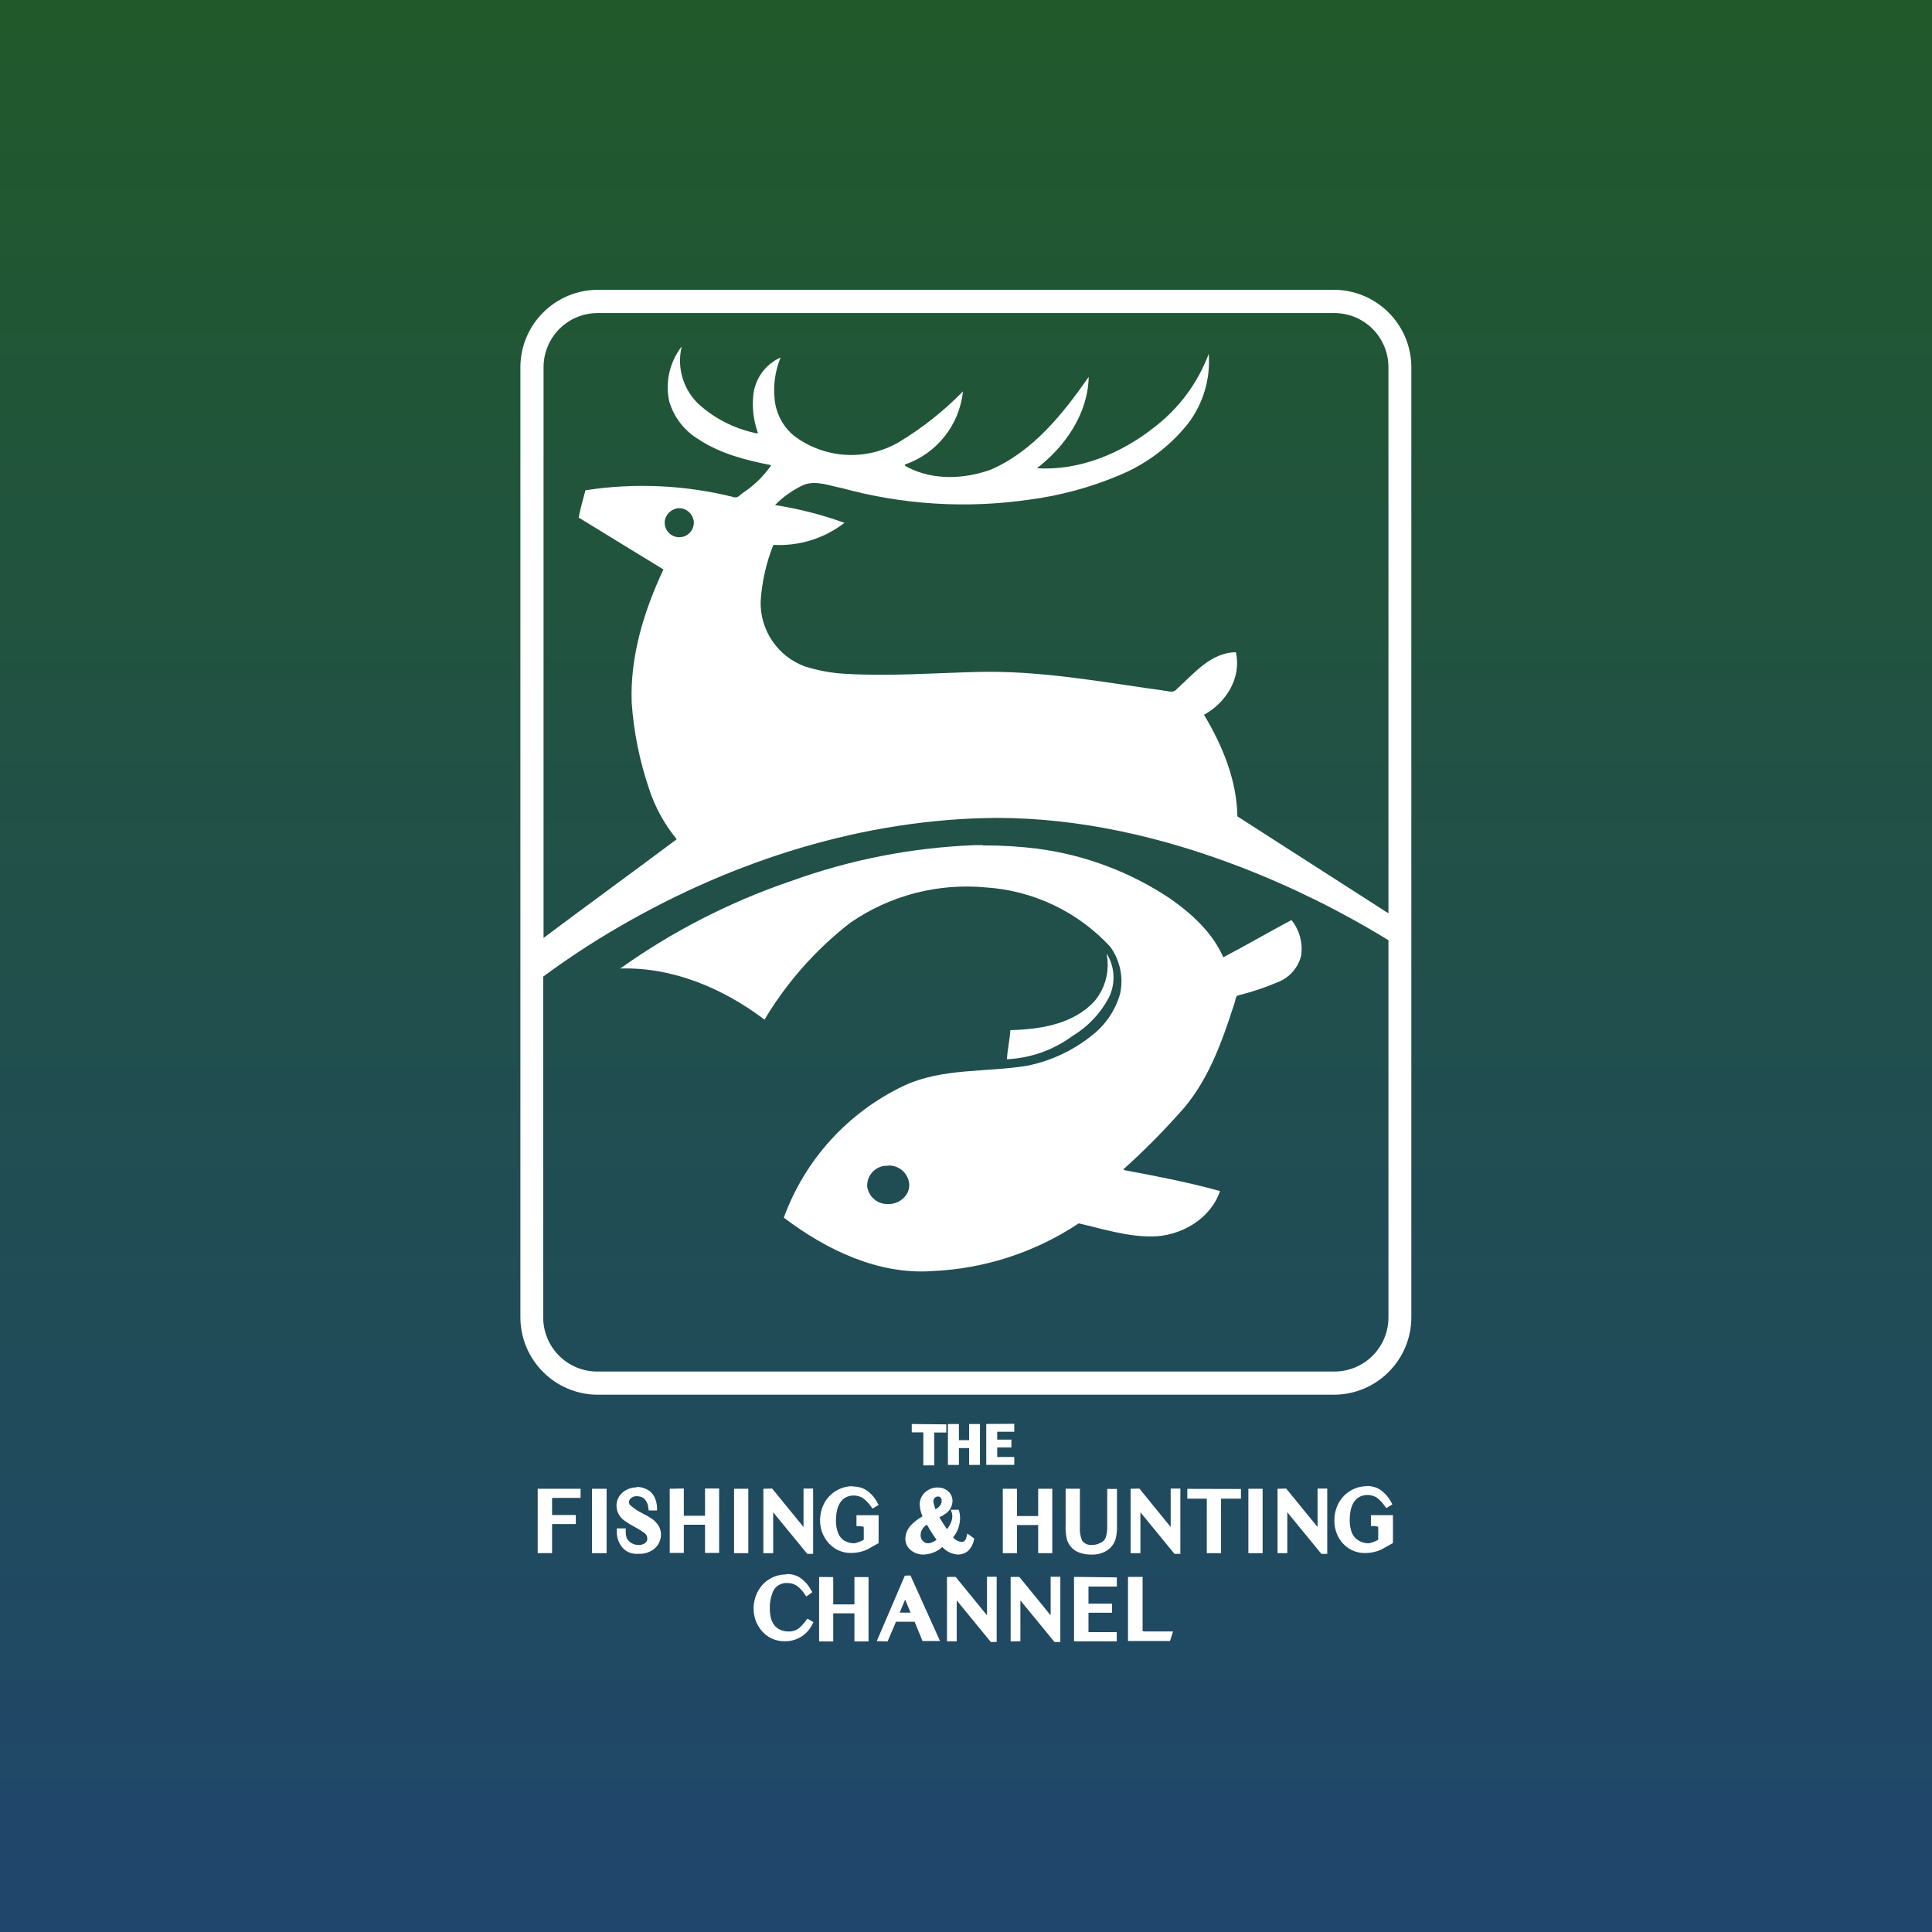
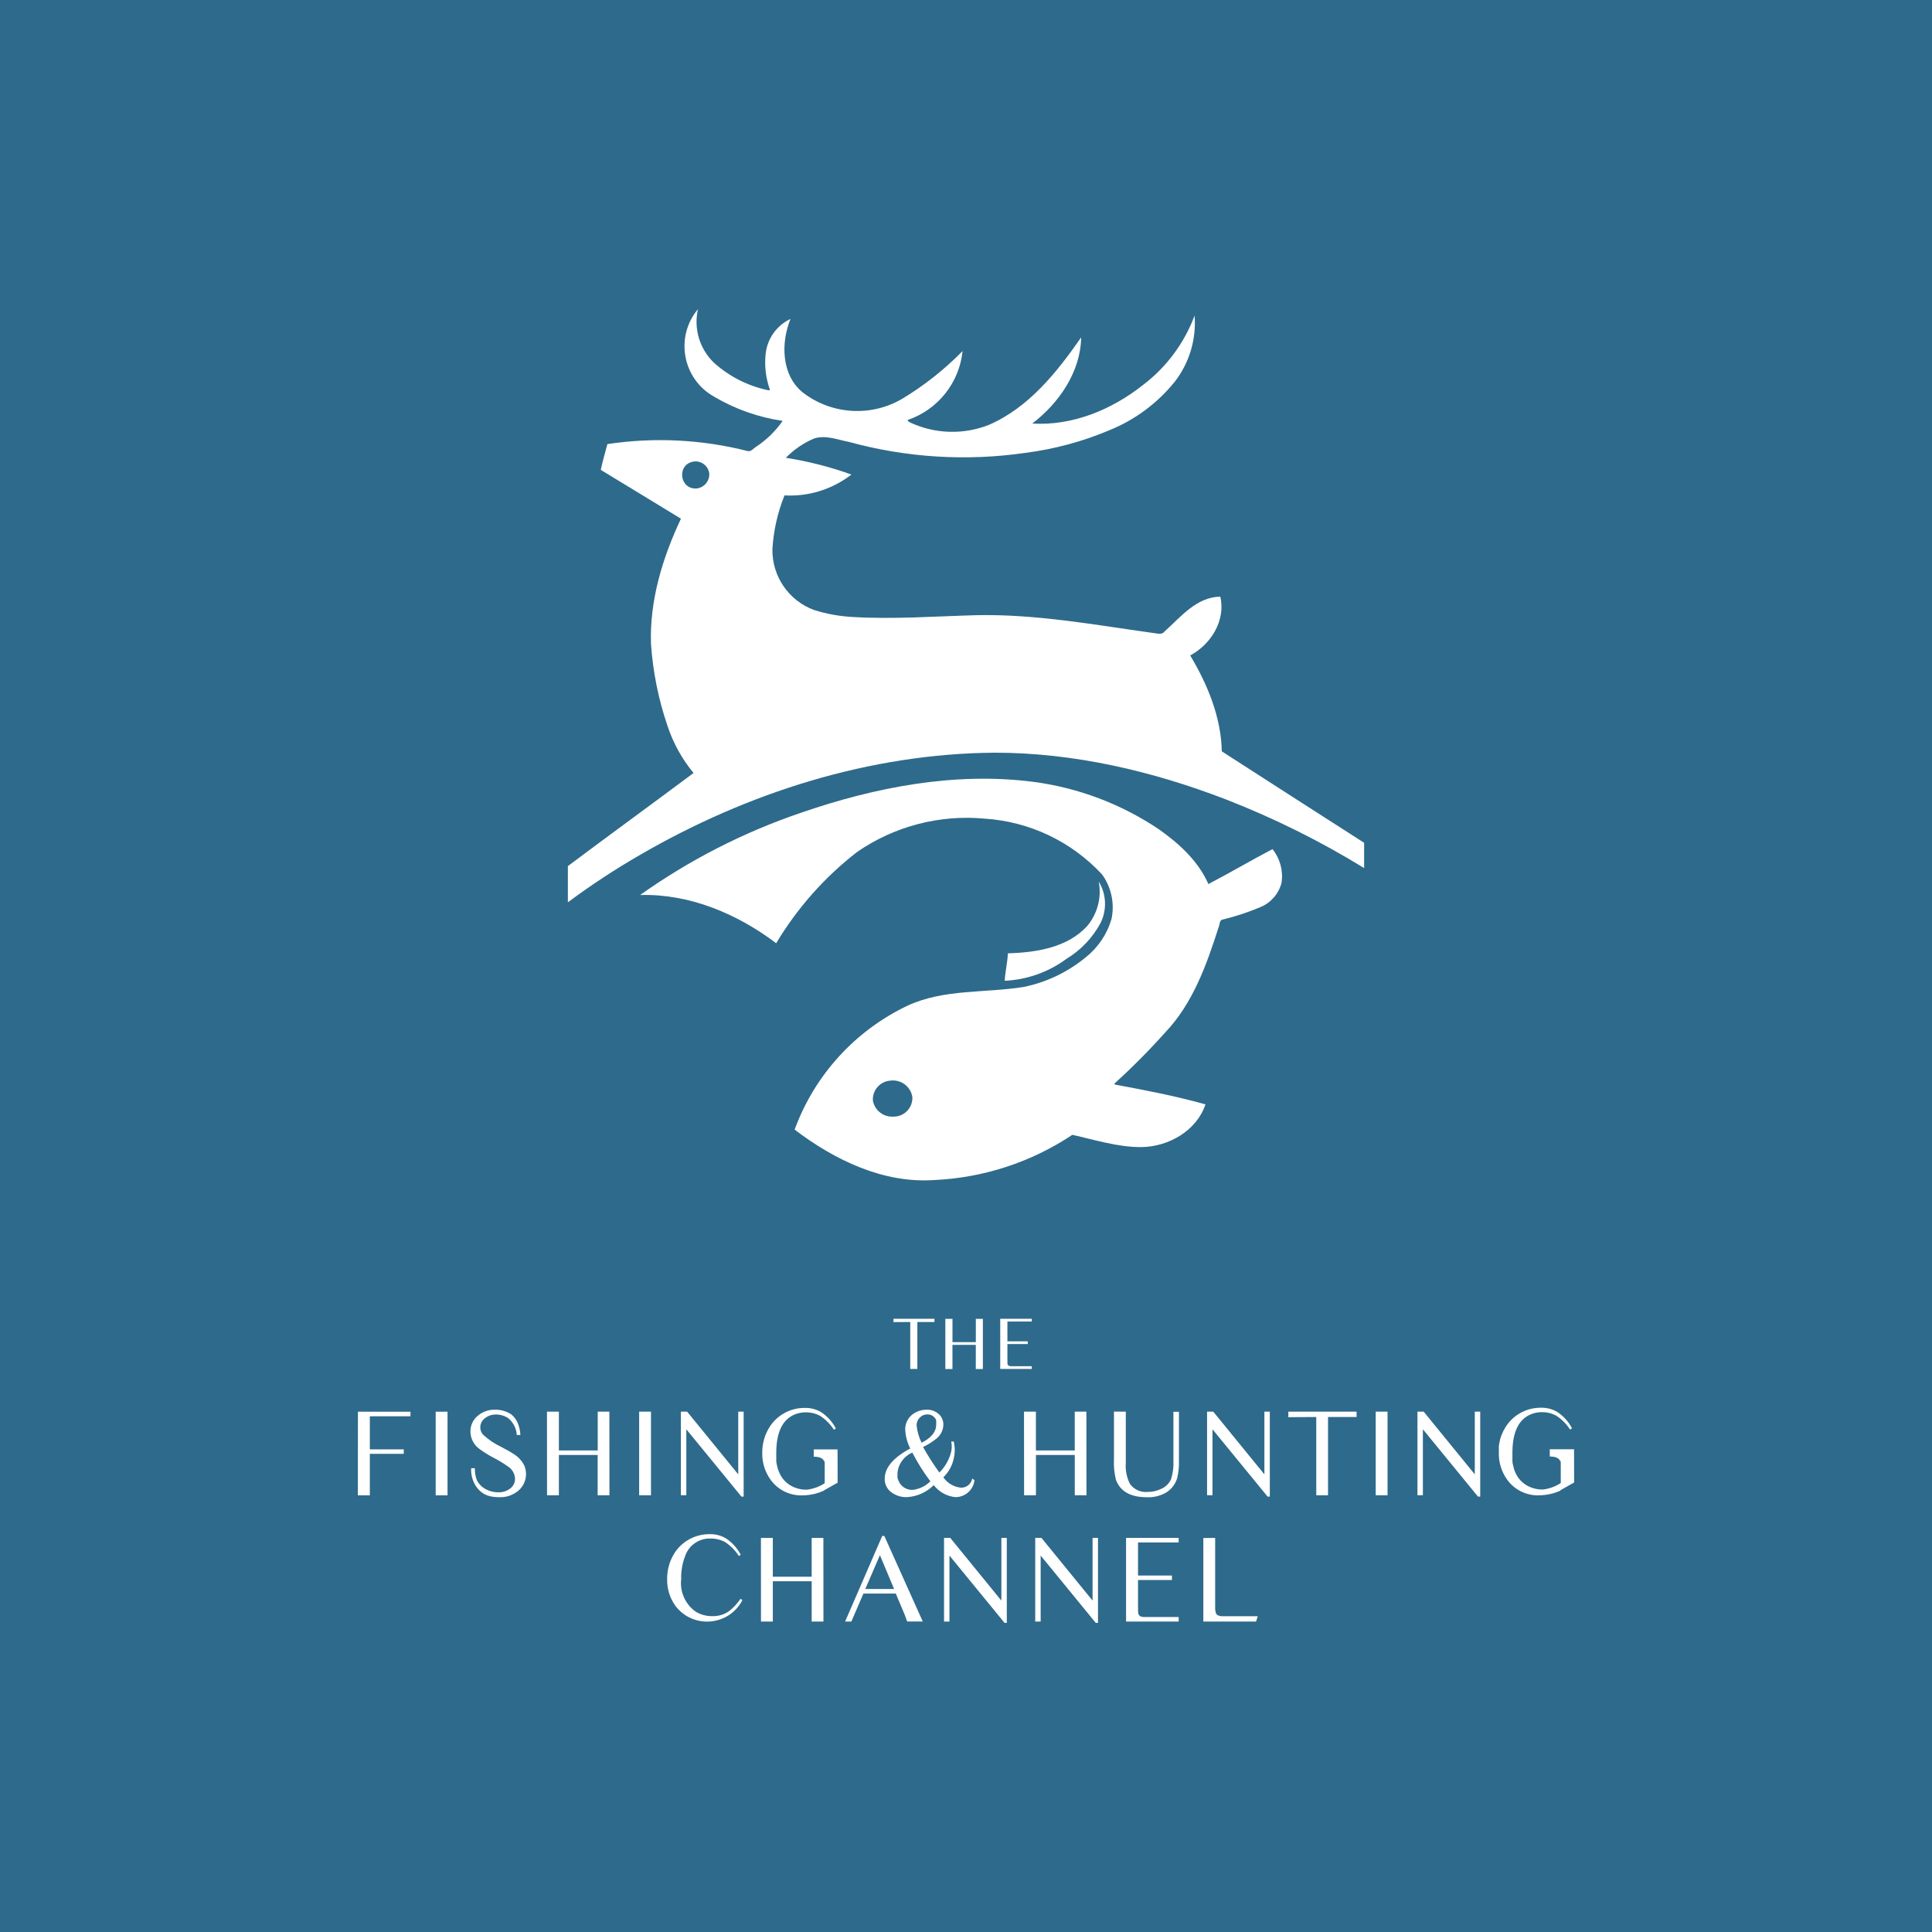
- <svg xmlns="http://www.w3.org/2000/svg" viewBox="0 0 283.46 283.46">
-   <defs>
-     <style>.cls-1{fill:url(#linear-gradient);}.cls-2{fill:#fff;}</style>
-     <linearGradient id="linear-gradient" x1="141.73" x2="141.73" y2="283.46" gradientUnits="userSpaceOnUse">
-       <stop offset="0" stop-color="#21592a" />
-       <stop offset="1" stop-color="#20466d" />
-     </linearGradient>
-   </defs>
-   <g id="Layer_2" data-name="Layer 2">
-     <g id="Sport">
-       <g id="fishingandhunting">
-         <rect class="cls-1" width="283.46" height="283.46" />
-         <g id="logo">
-           <path class="cls-2" d="M87.71,42.52A11.39,11.39,0,0,0,76.35,53.87V193.28a11.38,11.38,0,0,0,11.36,11.35h108a11.38,11.38,0,0,0,11.36-11.35V53.87a11.39,11.39,0,0,0-11.37-11.35h-108Zm0,3.41h108a7.94,7.94,0,0,1,8,7.94V134l-22.16-14.22c-.09-5.33-2.2-10.41-4.9-14.91,3.23-1.75,5.55-5.46,4.67-9.18h0c-3.71.06-6.15,3.16-8.68,5.42h0a.91.91,0,0,1-.84.36c-.32,0-.66-.11-1-.14-9.13-1.27-18.28-3-27.55-2.74-6.4.17-12.84.65-19.24.27a23.77,23.77,0,0,1-5.94-1.09,9.92,9.92,0,0,1-6.47-9.48,26.74,26.74,0,0,1,1.87-8.35,15.59,15.59,0,0,0,10.43-3.23h0a54.82,54.82,0,0,0-10.19-2.61,14.11,14.11,0,0,1,4.31-3c1.81-.63,3.71.18,5.49.51A67.33,67.33,0,0,0,151,73.31a50.68,50.68,0,0,0,13.12-3.54,25.2,25.2,0,0,0,10.16-7.59,15,15,0,0,0,3.06-10.26h0v-.06l0,.06h0a24.26,24.26,0,0,1-8,10.78c-4.85,3.84-11,6.39-17.21,6,4.13-3.16,7.5-8,7.6-13.4v0l0,0c-3.77,5.41-8.16,10.92-14.37,13.61-3.87,1.39-8.37,1.59-12.1-.31a3.41,3.41,0,0,1-.33-.17.41.41,0,0,1-.2-.26,12.73,12.73,0,0,0,8.55-10.74v0l0,0a47.06,47.06,0,0,1-9.41,7.45,13.92,13.92,0,0,1-15.45-1,7.92,7.92,0,0,1-2.77-5.34,12.6,12.6,0,0,1,.88-6.09l0,0h0A6.83,6.83,0,0,0,110.52,58a12.45,12.45,0,0,0,.68,5.51.17.17,0,0,1-.1.07.28.28,0,0,1-.13,0l-.26-.07h0a18,18,0,0,1-8.18-4.19A8.81,8.81,0,0,1,100,50.92v-.06l0,0a9.76,9.76,0,0,0-1.82,8,9.68,9.68,0,0,0,4.32,5.6c3.18,2.11,7,3.08,10.66,3.79a15.23,15.23,0,0,1-4.07,4c-.21.13-.41.34-.63.5a.79.79,0,0,1-.71.21A55.14,55.14,0,0,0,85.9,71.93h0c-.36,1.33-.73,2.65-1,4h0C89,78.47,93.19,81,97.34,83.55c-2.86,6.07-4.91,12.75-4.66,19.53a49.93,49.93,0,0,0,2.56,12.68,22.49,22.49,0,0,0,4.05,7.37c-6.49,4.86-13.06,9.62-19.54,14.48V53.87a7.94,7.94,0,0,1,8-7.94ZM99.64,74.59a1.64,1.64,0,0,1,.44,0,2.31,2.31,0,0,1,.81.38,2.26,2.26,0,0,1,.9,1.51,2.14,2.14,0,1,1-4.25-.09h0a2.24,2.24,0,0,1,1.66-1.77,1.31,1.31,0,0,1,.44-.07ZM146.17,120c12.34,0,24.54,2.84,36,7.27a132.84,132.84,0,0,1,21.54,10.68v55.33a7.93,7.93,0,0,1-8,7.95H87.7a7.93,7.93,0,0,1-8-7.95v-50A121.35,121.35,0,0,1,91,135.88C107.72,126.2,126.77,120.14,146.17,120Z" />
-           <path class="cls-2" d="M144.18,124H143a89.2,89.2,0,0,0-27,5.29,96.84,96.84,0,0,0-25,12.81h0l0,0h0c7.69-.24,15.12,2.92,21.17,7.5h0a51.1,51.1,0,0,1,12.59-14.22,30.05,30.05,0,0,1,19.87-5.18,27.28,27.28,0,0,1,18.26,8.7,8.64,8.64,0,0,1,1.45,6.91,11.8,11.8,0,0,1-4,6,22.2,22.2,0,0,1-9.61,4.55c-6,1-12.4.29-18.09,2.93A34.47,34.47,0,0,0,115,178.65h0c6.21,4.71,13.82,8.4,21.79,7.84a42.11,42.11,0,0,0,21.48-7c3.5.8,7,1.94,10.67,1.92,4.24,0,8.66-2.52,10.06-6.66v0h0c-4.62-1.28-9.31-2.19-14-3.06l-.1-.07-.08-.06a103.84,103.84,0,0,0,8-8c4.29-4.51,6.42-10.53,8.28-16.31a5.77,5.77,0,0,0,.2-.77.69.69,0,0,1,.16-.32.44.44,0,0,1,.32-.14h0a41.21,41.21,0,0,0,5.9-2,5.63,5.63,0,0,0,3.22-3.8,6.74,6.74,0,0,0-1.42-5.23h0c-3.34,1.77-6.6,3.69-10,5.46-1.58-3.6-4.55-6.31-7.68-8.53a45.78,45.78,0,0,0-19.57-7.4,61.85,61.85,0,0,0-8-.48Zm-13.72,47a3,3,0,0,1,2.93,2.58,2.56,2.56,0,0,1-.82,2.19,3.12,3.12,0,0,1-2.21.89,3,3,0,0,1-3.12-2.51,2.91,2.91,0,0,1,2.64-3.11l.29,0Z" />
-           <path class="cls-2" d="M162.37,140V140a8.29,8.29,0,0,1-1.77,6.87c-3.1,3.41-8,4.16-12.36,4.27h0c-.09,1.45-.42,2.82-.51,4.27v0h0a17.61,17.61,0,0,0,9.62-3.41,14.52,14.52,0,0,0,5.31-5.58,6.63,6.63,0,0,0-.27-6.47l0-.05Z" />
-           <path class="cls-2" d="M78.89,218.43v9.44H81v-4.26h3.48v-1.33H81v-2.51h4.18v-1.34Z" />
-           <path class="cls-2" d="M86.86,218.43v9.45H89v-9.45Z" />
-           <path class="cls-2" d="M93.38,218.23a3.08,3.08,0,0,0-2,.72,2.52,2.52,0,0,0-.93,2,2.7,2.7,0,0,0,1.1,2.11h0a11.92,11.92,0,0,0,1.52.94,9.73,9.73,0,0,1,1.37.85h0a1,1,0,0,1,.53.88.77.77,0,0,1-.35.69,1.53,1.53,0,0,1-.91.26,2.06,2.06,0,0,1-1-.25h0a1.63,1.63,0,0,1-.72-.7h0v0a2.35,2.35,0,0,1-.18-1.05v-.44H90.5v.44a3.55,3.55,0,0,0,.54,2h0a2.76,2.76,0,0,0,1.07,1h0a3.08,3.08,0,0,0,1,.29,4.41,4.41,0,0,0,.72,0,3.32,3.32,0,0,0,2.15-.72h0a2.73,2.73,0,0,0,1-2.1,2.68,2.68,0,0,0-.28-1.16,3.32,3.32,0,0,0-1.15-1.22,11,11,0,0,0-1.35-.76,8.24,8.24,0,0,1-1.73-1.17.65.65,0,0,1-.18-.45.68.68,0,0,1,.32-.6h0a1.18,1.18,0,0,1,.76-.27h0a1.83,1.83,0,0,1,1.07.29h0a2.1,2.1,0,0,1,.68,1.44l.06.36h1.22l0-.46a4,4,0,0,0-.34-1.43h0a2.58,2.58,0,0,0-.81-1,3.28,3.28,0,0,0-1.86-.56h0Z" />
-           <path class="cls-2" d="M98.26,218.43V219l0,8.84h2.07v-4.13h3.11v4.13h2.07v-9.45h-2.07v4h-3.11v-4Z" />
-           <path class="cls-2" d="M107.7,218.43v9.45h2.09v-9.45Z" />
-           <path class="cls-2" d="M112,218.43v9.45h1.44v-6l5,6.1h.86v-9.58h-1.41v5.64l-4.6-5.64Z" />
-           <path class="cls-2" d="M125.11,218.05a4.75,4.75,0,0,0-4.18,2.5h0a5.47,5.47,0,0,0-.61,2.54,4.93,4.93,0,0,0,1,3h0a4.32,4.32,0,0,0,3.63,1.76,5.62,5.62,0,0,0,2.33-.53l0,0,1.4-.79.23-.12v-4.1h-3.25v1.6h.43a1.33,1.33,0,0,1,.51.08c.1,0,.11.06.13.09l0,.07h0v1.76a4.6,4.6,0,0,1-1.38.52,2.89,2.89,0,0,1-1.48-.39A2.19,2.19,0,0,1,123,225h0a4.54,4.54,0,0,1-.35-1.84c0-1.79.47-2.84,1.29-3.38a2.49,2.49,0,0,1,1.3-.36,2.73,2.73,0,0,1,1.28.32,4.91,4.91,0,0,1,1.27,1.29l.23.31.89-.54-.2-.36a4.9,4.9,0,0,0-1.66-1.84h0a3.6,3.6,0,0,0-1.9-.5Z" />
-           <path class="cls-2" d="M147.13,218.43v9.45h2.08v-4.13h3.11v4.13h2.07v-9.45h-2.07v4h-3.11v-4Z" />
-           <path class="cls-2" d="M156.35,218.42v5.32a6.89,6.89,0,0,0,.22,2.25,3,3,0,0,0,1.31,1.59,4.67,4.67,0,0,0,2.27.5,3.9,3.9,0,0,0,2.28-.6,3.11,3.11,0,0,0,1.24-1.64,6.73,6.73,0,0,0,.21-1.93v-5.46h-1.43v5.4a5.17,5.17,0,0,1-.23,1.77,1.44,1.44,0,0,1-.79.76h0a2.59,2.59,0,0,1-1.22.29,1.58,1.58,0,0,1-1.44-.63,4.15,4.15,0,0,1-.33-1.92v-5.7Z" />
-           <path class="cls-2" d="M165.88,218.43v9.45h1.44v-6l5,6.1h.86v-9.58h-1.42v5.64l-4.59-5.64Z" />
-           <path class="cls-2" d="M174.2,218.44v1.44l2.86,0v8h2.09v-8h2.92v-1.42Z" />
-           <path class="cls-2" d="M183.16,218.43v9.45h2.09v-9.45Z" />
-           <path class="cls-2" d="M187.44,218.43v9.45h1.43v-6l5,6.1h.86v-9.58h-1.42v5.64l-4.6-5.64Z" />
-           <path class="cls-2" d="M200.56,218.05a4.72,4.72,0,0,0-4.17,2.5,5.35,5.35,0,0,0-.61,2.54,4.93,4.93,0,0,0,.95,3,4.31,4.31,0,0,0,3.64,1.77,5.62,5.62,0,0,0,2.33-.53l1.44-.81.23-.12,0-4.1h-3.23v1.6h.44a1.33,1.33,0,0,1,.51.08c.09,0,.11.06.12.09l0,.07v1.77a4.51,4.51,0,0,1-1.38.52,2.85,2.85,0,0,1-1.47-.39,2.39,2.39,0,0,1-1-1.11,5,5,0,0,1-.33-1.85c0-1.79.46-2.84,1.29-3.38a2.45,2.45,0,0,1,1.29-.36,2.77,2.77,0,0,1,1.29.32,5.07,5.07,0,0,1,1.26,1.29l.24.31.89-.54-.2-.37a5.12,5.12,0,0,0-1.66-1.83h0a3.63,3.63,0,0,0-1.91-.5Z" />
-           <path class="cls-2" d="M115.36,231a4.67,4.67,0,0,0-4.19,2.53,5.28,5.28,0,0,0-.6,2.51,4.93,4.93,0,0,0,1,3h0a4.31,4.31,0,0,0,3.66,1.76,4.38,4.38,0,0,0,3.92-2.42l.21-.37-.9-.53-.24.31a5.38,5.38,0,0,1-1.11,1.18h0a2.35,2.35,0,0,1-1.41.4,2.91,2.91,0,0,1-1.48-.38c-.85-.53-1.27-1.44-1.27-3a5.59,5.59,0,0,1,.35-2.18h0a2.15,2.15,0,0,1,2.23-1.55,2.59,2.59,0,0,1,1.26.32,4.42,4.42,0,0,1,1.26,1.3l.25.35.89-.63-.21-.32a5,5,0,0,0-1.65-1.84h0a3.5,3.5,0,0,0-1.92-.49Z" />
-           <path class="cls-2" d="M120.18,231.37V232l0,8.83h2.07v-4.12h3.11v4.12h2.07v-9.44h-2.07v4h-3.11v-4Z" />
-           <path class="cls-2" d="M132.75,231.18l-.11.27-4,9.33,1.58.05,1.24-2.89h2.73l.41,1h0c.11.27.19.48.26.63s.1.28.09.2v0l.39,1h2.58l-4.34-9.62Zm.05,3.51.8,1.91H132Z" />
-           <path class="cls-2" d="M138.94,231.37v9.44h1.43v-6l5,6.1h.86v-9.57h-1.42V237l-4.6-5.64Z" />
-           <path class="cls-2" d="M148.28,231.37v9.44h1.43v-6l5,6.1h.86v-9.57h-1.42V237l-4.6-5.64Z" />
-           <path class="cls-2" d="M157.58,231.36v9.45h6.27v-1.34h-3.91c-.16,0-.25,0-.24,0s0,0,0,0v-2.85h3.46v-1.33h-3.46v-2.51h4.16v-1.35Z" />
-           <path class="cls-2" d="M167.6,231.36l-2.1,0v9.41h6.16l.1-.3.35-1.11h-4.25l-.22-.05,0,0c0,.08,0-.12,0-.48v-7.48Z" />
-           <path class="cls-2" d="M133.77,208.93v1.22l1.7,0V215h1.61v-4.82h1.76v-1.2Z" />
-           <path class="cls-2" d="M139.08,208.93v6h1.61v-2.47h1.5v2.47h1.59v-6h-1.59v2.37h-1.5v-2.37Z" />
-           <path class="cls-2" d="M144.7,208.92v6h4.11v-1.15h-2.5v-1.4h2.08v-1.15h-2.08v-1.16h2.5v-1.16Z" />
-           <path class="cls-2" d="M137.61,218.24a2.71,2.71,0,0,0-1.67.54,2.33,2.33,0,0,0-1,2,4.81,4.81,0,0,0,.41,1.7,7,7,0,0,0-1.76,1.37,3,3,0,0,0-.76,1.9,2.15,2.15,0,0,0,.89,1.76,2.87,2.87,0,0,0,1.81.57,4.43,4.43,0,0,0,2.74-1.1,3.31,3.31,0,0,0,2.23,1.1,2.3,2.3,0,0,0,1.54-.54,3,3,0,0,0,.84-1.53l.06-.28-1-.73-.17.62a.9.9,0,0,1-.27.47.68.68,0,0,1-.47.14,1.89,1.89,0,0,1-1.2-.67,4.12,4.12,0,0,0,.92-1.89,4,4,0,0,0,0-1.87l-.1-.29H139.5l.19.57a2.24,2.24,0,0,1-.08,1.07h0a3.9,3.9,0,0,1-.67,1.21c-.38-.55-.75-1.12-1.11-1.73a7.2,7.2,0,0,0,1.07-.67h0a2.32,2.32,0,0,0,.85-1.74,1.9,1.9,0,0,0-.68-1.46,2.2,2.2,0,0,0-1.46-.51Zm0,1.32a.53.53,0,0,1,.4.18.68.68,0,0,1,.15.45,1.13,1.13,0,0,1-.29.77,2.29,2.29,0,0,1-.61.49,5.14,5.14,0,0,1-.32-1.18.63.63,0,0,1,.19-.49h0a.58.58,0,0,1,.47-.21ZM136,223.7a22,22,0,0,0,1.41,2.21,2.48,2.48,0,0,1-1.17.52,1.06,1.06,0,0,1-.85-.35,1.2,1.2,0,0,1-.32-.92,1.79,1.79,0,0,1,.93-1.46Z" />
-         </g>
-       </g>
-     </g>
-   </g>
+ <svg xmlns="http://www.w3.org/2000/svg" width="250" height="250" viewBox="0 0 250 250" fill="none">
+   <rect width="250" height="250" fill="#2E6A8B" />
+   <path fill-rule="evenodd" clip-rule="evenodd" d="M118.706 171.065V177.141H117.786V171.065L115.618 171.079V170.648H120.917V171.065L118.706 171.065ZM130.362 176.119V176.427C130.365 176.549 130.428 176.662 130.531 176.728C130.646 176.776 130.771 176.796 130.895 176.786H133.514V177.141H129.429V170.649H133.514V171.004H130.359V173.57H132.992V173.92H130.359V176.121L130.362 176.119ZM162.533 209.824H155.71V199.02L157.242 199.005V207.903C157.219 208.212 157.262 208.522 157.368 208.812C157.464 208.994 157.7 209.103 158.077 209.14H162.754L162.532 209.826L162.533 209.824ZM152.518 209.824H145.712V199.003H152.518V199.594H147.26V203.875H151.649V204.456H147.26V208.024C147.26 208.396 147.263 208.601 147.27 208.639C147.274 208.843 147.378 209.031 147.548 209.142C147.74 209.222 147.948 209.255 148.155 209.238H152.52V209.829L152.518 209.824ZM133.958 199.003H134.764L141.378 207.117V199.003H142.08V210H141.792L134.661 201.288V209.824H133.958L133.958 199.003ZM122.157 199.003H122.963L129.577 207.117V199.003H130.279V210H129.991L122.858 201.288V209.824H122.157L122.157 199.003ZM115.693 205.61L113.86 201.238L111.971 205.61H115.693ZM114.155 198.754H114.434L119.405 209.822H117.39L117.048 208.896C117.01 208.789 116.851 208.411 116.57 207.763L115.916 206.205H111.727L110.165 209.829H109.358L114.154 198.76L114.155 198.754ZM105.034 199.006H106.545L106.554 209.372V209.826H105.03V204.616H100.003V209.826H98.471L98.463 199.221V199.006H100.003V204.024H105.029V199.006L105.034 199.006ZM95.858 201.184L95.606 201.342C95.147 200.628 94.544 200.017 93.835 199.549C93.26 199.234 92.614 199.074 91.959 199.085C90.468 199.027 89.119 199.961 88.648 201.377C88.286 202.326 88.115 203.338 88.145 204.354C87.958 205.995 88.683 207.606 90.034 208.556C90.683 208.944 91.429 209.143 92.186 209.13C92.936 209.149 93.672 208.934 94.294 208.517C94.887 208.06 95.402 207.51 95.819 206.889L96.071 207.047C94.346 210.391 89.732 210.813 87.428 207.838C86.687 206.826 86.3 205.597 86.327 204.343C86.317 203.331 86.553 202.332 87.013 201.43C87.472 200.526 88.182 199.773 89.056 199.26C89.896 198.768 90.853 198.512 91.826 198.518C92.572 198.5 93.307 198.691 93.949 199.07C94.751 199.602 95.404 200.329 95.848 201.184L95.858 201.184ZM201.92 192.885C201.069 193.27 200.148 193.477 199.214 193.492C197.579 193.569 196.015 192.82 195.049 191.498C194.308 190.486 193.921 189.257 193.949 188.003V187.852V187.702V187.652V187.603V187.552V187.503V187.453V187.404V187.353V187.304V187.255V187.206V187.157L193.954 187.109L193.959 187.061L193.964 187.012L193.973 186.964L193.978 186.915L193.988 186.867L193.997 186.819L194.007 186.772L194.016 186.724L194.025 186.676L194.035 186.628L194.044 186.58L194.054 186.533L194.068 186.484L194.078 186.437L194.087 186.389L194.097 186.342L194.106 186.294L194.12 186.246L194.13 186.199L194.144 186.151L194.158 186.104L194.173 186.061L194.187 186.013L194.201 185.966L194.215 185.923L194.23 185.88L194.244 185.837L194.263 185.794L194.277 185.752L194.296 185.709L194.311 185.666L194.33 185.623L194.349 185.58L194.368 185.533L194.387 185.49L194.406 185.447L194.425 185.404L194.444 185.362L194.463 185.319L194.482 185.276L194.501 185.233L194.525 185.19L194.544 185.148L194.568 185.105L194.591 185.062L194.615 185.019C195.07 184.147 195.757 183.419 196.602 182.915C197.447 182.412 198.414 182.15 199.397 182.16C200.142 182.142 200.877 182.332 201.52 182.71C202.322 183.243 202.975 183.971 203.419 184.825L203.167 184.984C202.708 184.271 202.105 183.662 201.395 183.197C200.821 182.883 200.175 182.724 199.521 182.735C198.833 182.727 198.158 182.915 197.574 183.278C196.329 184.066 195.707 185.64 195.707 188V188.183V188.226V188.316V188.359V188.407V188.454V188.497V188.54V188.583V188.626V188.668V188.711V188.754V188.797V188.84V188.882V188.925V188.968V189.011V189.054L195.712 189.092V189.13L195.717 189.168L195.722 189.206V189.244V189.282L195.727 189.32L195.732 189.358L195.741 189.396L195.751 189.434L195.76 189.472L195.77 189.511L195.779 189.549L195.789 189.587L195.798 189.625L195.808 189.663L195.817 189.701L195.827 189.739L195.836 189.777L195.846 189.815L195.855 189.853L195.865 189.891L195.874 189.929L195.884 189.968L195.893 190.006L195.902 190.044L195.912 190.077L195.921 190.115L195.931 190.148L195.94 190.182L195.955 190.22L195.964 190.253L195.978 190.286L195.993 190.32L196.007 190.353L196.021 190.386L196.036 190.42L196.05 190.453L196.064 190.486L196.078 190.52C196.369 191.212 196.872 191.794 197.515 192.183C198.163 192.564 198.904 192.758 199.655 192.742C200.478 192.644 201.267 192.357 201.961 191.903V189.414C201.961 189.196 201.948 189.076 201.923 189.055C201.894 189.033 201.868 189.009 201.842 188.983C201.674 188.644 201.24 188.473 200.54 188.472V187.53H203.683L203.692 191.833C202.894 192.279 202.301 192.615 201.913 192.84L201.92 192.885ZM183.418 182.666H184.224L190.837 190.78V182.666H191.54V193.66H191.253L184.121 184.948V193.483H183.418V182.663L183.418 182.666ZM179.548 193.486H178.015V182.666H179.548V193.486ZM171.847 183.361V193.486H170.324V183.361L166.71 183.384V182.666H175.542V183.361L171.847 183.361ZM156.192 182.666H156.996L163.612 190.78V182.666H164.314V193.66H164.028L156.896 184.948V193.483H156.194V182.663L156.192 182.666ZM152.553 189.033C152.58 189.801 152.499 190.569 152.313 191.315C152.082 192.046 151.606 192.674 150.966 193.094C150.191 193.562 149.293 193.787 148.388 193.74C146.282 193.74 144.953 192.985 144.399 191.474C144.185 190.603 144.1 189.705 144.147 188.81V182.658L145.679 182.668V189.299C145.604 190.235 145.789 191.173 146.213 192.011C146.732 192.738 147.597 193.137 148.487 193.057C149.1 193.063 149.707 192.926 150.258 192.658C150.826 192.415 151.281 191.968 151.535 191.405C151.781 190.616 151.884 189.789 151.839 188.963V182.684H152.556V189.036L152.553 189.033ZM139.068 182.666H140.578L140.588 193.031V193.486H139.076V188.275H134.05V193.486H132.516L132.507 182.881V182.666H134.046V187.684H139.073V182.666L139.068 182.666ZM119.173 186.724C120.488 186.096 121.144 185.295 121.144 184.321V184.252V184.151V184.137V184.123V184.104V184.09V184.075V184.061V184.047V184.032V184.018V184.004V183.99V183.975V183.961V183.947V183.933V183.918V183.904V183.89V183.875V183.861V183.847V183.833L121.139 183.818V183.804V183.79L121.134 183.776V183.761L121.129 183.747L121.124 183.733L121.119 183.718L121.114 183.704L121.104 183.69L121.099 183.676L121.09 183.661L121.084 183.647L121.075 183.633L121.066 183.619L121.056 183.604L121.047 183.59L121.037 183.576L121.027 183.561L121.018 183.547L121.008 183.533L120.999 183.519L120.989 183.504L120.98 183.495L120.97 183.481L120.961 183.471L120.951 183.457L120.942 183.443L120.932 183.433L120.923 183.419L120.913 183.409L120.904 183.4C120.676 183.148 120.349 183.01 120.01 183.022C119.633 183.015 119.271 183.168 119.012 183.441C118.746 183.709 118.599 184.072 118.605 184.449C118.692 185.248 118.919 186.026 119.276 186.746L119.173 186.724ZM120.41 191.711C119.52 190.532 118.733 189.28 118.055 187.969C116.971 188.422 116.23 189.442 116.133 190.613V190.67V190.753V190.781V190.836V190.865V190.894V190.922V190.951V190.979V191.003V191.031V191.055V191.084V191.112V191.136V191.164V191.188L116.138 191.212L116.143 191.236L116.148 191.26L116.153 191.283L116.158 191.307L116.163 191.331L116.172 191.355L116.182 191.379L116.191 191.402L116.201 191.426L116.21 191.45L116.22 191.474L116.229 191.498L116.239 191.521L116.248 191.545L116.258 191.569L116.267 191.593L116.277 191.617L116.286 191.64L116.296 191.664L116.305 191.688L116.315 191.712L116.324 191.736L116.338 191.759L116.348 191.783L116.362 191.807L116.376 191.831L116.391 191.855L116.405 191.874L116.419 191.897L116.434 191.921L116.448 191.94L116.462 191.964L116.476 191.983L116.491 192.007L116.505 192.031L116.524 192.05L116.538 192.073L116.552 192.093L116.572 192.112L116.591 192.131L116.605 192.15L116.624 192.169C116.997 192.58 117.533 192.808 118.088 192.791C118.931 192.696 119.72 192.325 120.33 191.737L120.41 191.711ZM123.083 186.532H123.41C123.58 187.222 123.588 187.941 123.434 188.635C123.252 189.598 122.775 190.482 122.069 191.162C122.588 191.92 123.414 192.41 124.328 192.503C125.048 192.539 125.682 192.031 125.803 191.32L126.099 191.536C125.955 192.791 124.889 193.737 123.625 193.73C122.517 193.618 121.505 193.055 120.824 192.174C119.897 193.106 118.657 193.661 117.344 193.73C116.641 193.751 115.952 193.54 115.381 193.131C114.8 192.727 114.462 192.059 114.481 191.352C114.481 189.925 115.582 188.619 117.785 187.435C117.408 186.695 117.187 185.885 117.137 185.056C117.095 184.236 117.475 183.45 118.145 182.974C118.663 182.602 119.286 182.406 119.924 182.415C120.47 182.398 121.004 182.582 121.423 182.934C121.847 183.285 122.086 183.812 122.07 184.363C122.054 185.057 121.731 185.708 121.189 186.142C120.652 186.576 120.066 186.945 119.443 187.243C120.079 188.386 120.785 189.489 121.557 190.546C122.214 189.89 122.703 189.085 122.983 188.199C123.172 187.665 123.208 187.089 123.088 186.536L123.083 186.532ZM106.605 192.893C105.755 193.277 104.834 193.484 103.901 193.5C102.266 193.576 100.702 192.827 99.736 191.506C98.995 190.493 98.608 189.265 98.635 188.01C98.624 186.976 98.872 185.956 99.357 185.043C99.812 184.171 100.5 183.443 101.344 182.939C102.189 182.436 103.156 182.175 104.14 182.183C104.885 182.166 105.62 182.356 106.263 182.734C107.064 183.267 107.718 183.995 108.161 184.849L107.91 185.007C107.45 184.295 106.847 183.686 106.138 183.221C105.564 182.907 104.918 182.748 104.263 182.759C103.576 182.75 102.9 182.938 102.316 183.301C101.071 184.089 100.449 185.664 100.449 188.024V188.207V188.25V188.34V188.383V188.426V188.473V188.516V188.559V188.602V188.644V188.687V188.73V188.773V188.816V188.858V188.901V188.944V188.987V189.03V189.072L100.455 189.111V189.149L100.461 189.187L100.467 189.23L100.473 189.268L100.48 189.306L100.486 189.344L100.494 189.382L100.501 189.42L100.507 189.458L100.515 189.496L100.523 189.534L100.532 189.572L100.539 189.61L100.548 189.648L100.557 189.687L100.566 189.725L100.576 189.763L100.585 189.801L100.595 189.839L100.605 189.877L100.614 189.915L100.626 189.953L100.636 189.991L100.646 190.029L100.657 190.067L100.669 190.101L100.68 190.139L100.692 190.172L100.703 190.205L100.715 190.243L100.728 190.277L100.74 190.31L100.752 190.343L100.767 190.377L100.779 190.41L100.793 190.443L100.807 190.477L100.819 190.51L100.835 190.543C101.124 191.236 101.627 191.819 102.271 192.206C102.918 192.588 103.659 192.781 104.411 192.765C105.234 192.668 106.023 192.381 106.716 191.927V189.438C106.716 189.219 106.704 189.1 106.678 189.079C106.65 189.055 106.624 189.031 106.598 189.007C106.43 188.667 105.997 188.497 105.298 188.496V187.556H108.379L108.389 191.858C107.592 192.304 106.999 192.64 106.61 192.865L106.605 192.893ZM88.107 182.666H88.913L95.528 190.78V182.666H96.229V193.66H95.942L88.81 184.948V193.483H88.107V182.663V182.666ZM84.237 193.486H82.706V182.666H84.237V193.486ZM77.342 182.666H78.853L78.861 193.031V193.486H77.336V188.275H72.319V193.486H70.786L70.779 182.881V182.666H72.319V187.684H77.345V182.666L77.342 182.666ZM67.352 185.687H66.872C66.821 184.823 66.406 184.021 65.729 183.482C65.228 183.169 64.645 183.015 64.055 183.038C63.582 183.049 63.125 183.215 62.755 183.51C62.37 183.794 62.145 184.244 62.148 184.722C62.151 185.054 62.272 185.374 62.49 185.624C63.186 186.276 63.981 186.815 64.845 187.22C65.701 187.677 66.249 187.988 66.489 188.154C67.023 188.486 67.464 188.947 67.773 189.494C68.361 190.678 68.047 192.112 67.018 192.941C66.35 193.479 65.513 193.762 64.656 193.739C64.371 193.741 64.085 193.723 63.802 193.684C63.421 193.634 63.051 193.522 62.706 193.353C62.23 193.092 61.83 192.712 61.544 192.251C61.126 191.572 60.926 190.781 60.969 189.985H61.448C61.429 190.5 61.513 191.013 61.692 191.496L61.7 191.515L61.709 191.529L61.716 191.548L61.725 191.567L61.734 191.586L61.742 191.601C62.005 192.087 62.412 192.479 62.907 192.726C63.394 192.981 63.938 193.111 64.488 193.104C65.015 193.118 65.533 192.962 65.964 192.657C66.401 192.36 66.656 191.861 66.641 191.333C66.613 190.696 66.277 190.113 65.741 189.769C65.16 189.356 64.55 188.984 63.916 188.657C63.272 188.324 62.654 187.942 62.069 187.513C61.332 186.999 60.887 186.161 60.873 185.263C60.856 184.459 61.213 183.692 61.839 183.188C62.454 182.67 63.237 182.395 64.041 182.413C64.771 182.398 65.49 182.596 66.109 182.985C66.476 183.268 66.769 183.636 66.962 184.058C67.182 184.572 67.31 185.12 67.34 185.678L67.352 185.687ZM57.909 193.494H56.379V182.673H57.91V193.494H57.909ZM46.308 193.494L46.315 182.673H53.114V183.264H47.856V187.545H52.245V188.126H47.856V193.497L46.308 193.494ZM126.273 170.659H127.183V176.878V177.151H126.268V174.025H123.246V177.151H122.327V170.788V170.662H123.25V173.673H126.272V170.662L126.273 170.659Z" fill="white" />
+   <path fill-rule="evenodd" clip-rule="evenodd" d="M115.145 139.84C113.84 139.966 112.871 141.104 112.952 142.412C113.171 143.658 114.281 144.548 115.545 144.491C116.969 144.544 118.132 143.366 118.059 141.943C117.83 140.56 116.528 139.622 115.144 139.841L115.145 139.84ZM89.645 59.743C87.505 60.213 87.987 63.392 90.171 63.205C91.125 63.082 91.826 62.247 91.781 61.286C91.658 60.245 90.671 59.532 89.644 59.742L89.645 59.743ZM176.517 112.327C170.833 108.833 164.846 105.86 158.627 103.442C149.089 99.764 138.942 97.397 128.682 97.397C112.562 97.522 96.715 102.561 82.835 110.616C79.6 112.479 76.478 114.53 73.483 116.758V112.074C78.879 108.031 84.341 104.056 89.747 100.025C88.245 98.214 87.098 96.137 86.366 93.901C85.203 90.493 84.489 86.947 84.24 83.354C84.035 77.71 85.737 72.169 88.114 67.119C84.652 65.016 81.202 62.892 77.739 60.801C77.979 59.681 78.298 58.572 78.596 57.466C84.647 56.553 90.82 56.86 96.75 58.368C97.207 58.481 97.516 57.991 97.881 57.785C99.211 56.9 100.362 55.772 101.274 54.46C98.135 54.002 95.116 52.935 92.386 51.318C88.307 49.024 87.314 43.589 90.318 40C89.736 42.526 90.531 45.171 92.408 46.957C94.336 48.687 96.677 49.891 99.205 50.453C99.343 50.466 99.525 50.579 99.628 50.43C99.102 48.964 98.91 47.399 99.068 45.849C99.259 43.861 100.484 42.12 102.29 41.268C101.034 44.364 101.09 48.522 103.878 50.785C107.591 53.648 112.668 53.977 116.72 51.619C119.584 49.895 122.217 47.815 124.557 45.427C124.134 49.537 121.354 53.023 117.44 54.35C117.486 54.566 117.726 54.635 117.897 54.727C121.079 56.172 124.712 56.263 127.962 54.978C133.126 52.739 136.77 48.158 139.901 43.66C139.832 48.127 137.01 52.194 133.571 54.806C138.781 55.126 143.888 53.006 147.92 49.803C150.944 47.503 153.253 44.393 154.581 40.834C154.815 43.89 153.912 46.925 152.045 49.357C149.812 52.139 146.906 54.306 143.602 55.651C140.121 57.127 136.454 58.118 132.703 58.598C125.071 59.707 117.291 59.225 109.854 57.182C108.369 56.907 106.804 56.233 105.296 56.76C103.943 57.344 102.717 58.186 101.686 59.239C104.578 59.69 107.421 60.416 110.174 61.409C107.706 63.32 104.631 64.278 101.514 64.105C100.621 66.32 100.093 68.665 99.95 71.05C99.886 74.554 102.044 77.715 105.33 78.933C106.935 79.438 108.597 79.741 110.277 79.835C115.602 80.154 120.948 79.754 126.272 79.606C133.972 79.435 141.581 80.84 149.179 81.902C149.693 81.937 150.332 82.211 150.698 81.709C152.801 79.822 154.834 77.25 157.907 77.207C158.626 80.294 156.696 83.381 154.011 84.816C156.262 88.574 158.01 92.801 158.101 97.223C164.229 101.175 170.367 105.119 176.517 109.056V112.323L176.517 112.327ZM142.176 114.079C143.173 115.71 143.259 117.739 142.404 119.449C141.373 121.358 139.851 122.957 137.994 124.079C135.671 125.793 132.892 126.779 130.009 126.913C130.077 125.712 130.363 124.559 130.42 123.359C134.053 123.256 138.131 122.639 140.702 119.806C142.024 118.214 142.565 116.114 142.176 114.082L142.176 114.079ZM103.651 105.168C113.259 101.854 123.554 99.867 133.709 101.169C139.531 101.934 145.095 104.038 149.967 107.315C152.572 109.155 155.063 111.417 156.364 114.399C159.153 112.947 161.872 111.337 164.659 109.875C165.637 111.096 166.063 112.668 165.836 114.216C165.48 115.625 164.487 116.787 163.15 117.358C161.568 118.03 159.933 118.572 158.263 118.98C157.76 119.025 157.852 119.654 157.68 120.009C156.137 124.83 154.367 129.822 150.803 133.57C148.713 135.909 146.501 138.136 144.177 140.242C144.21 140.264 144.291 140.322 144.337 140.356C148.244 141.076 152.151 141.83 155.991 142.904C154.836 146.342 151.169 148.41 147.65 148.433C144.624 148.442 141.676 147.495 138.762 146.845C133.456 150.38 127.286 152.403 120.916 152.695C114.291 153.162 107.969 150.089 102.825 146.171C105.405 139.116 110.653 133.357 117.437 130.132C122.153 127.948 127.469 128.52 132.471 127.709C135.403 127.11 138.145 125.804 140.457 123.905C142.072 122.637 143.251 120.895 143.827 118.924C144.253 116.919 143.813 114.828 142.616 113.165C138.668 108.899 133.234 106.31 127.434 105.933C121.592 105.384 115.744 106.909 110.914 110.241C106.716 113.491 103.163 117.498 100.437 122.054C95.41 118.248 89.23 115.633 82.832 115.815C89.221 111.275 96.237 107.688 103.659 105.167L103.651 105.168Z" fill="white" />
</svg>
